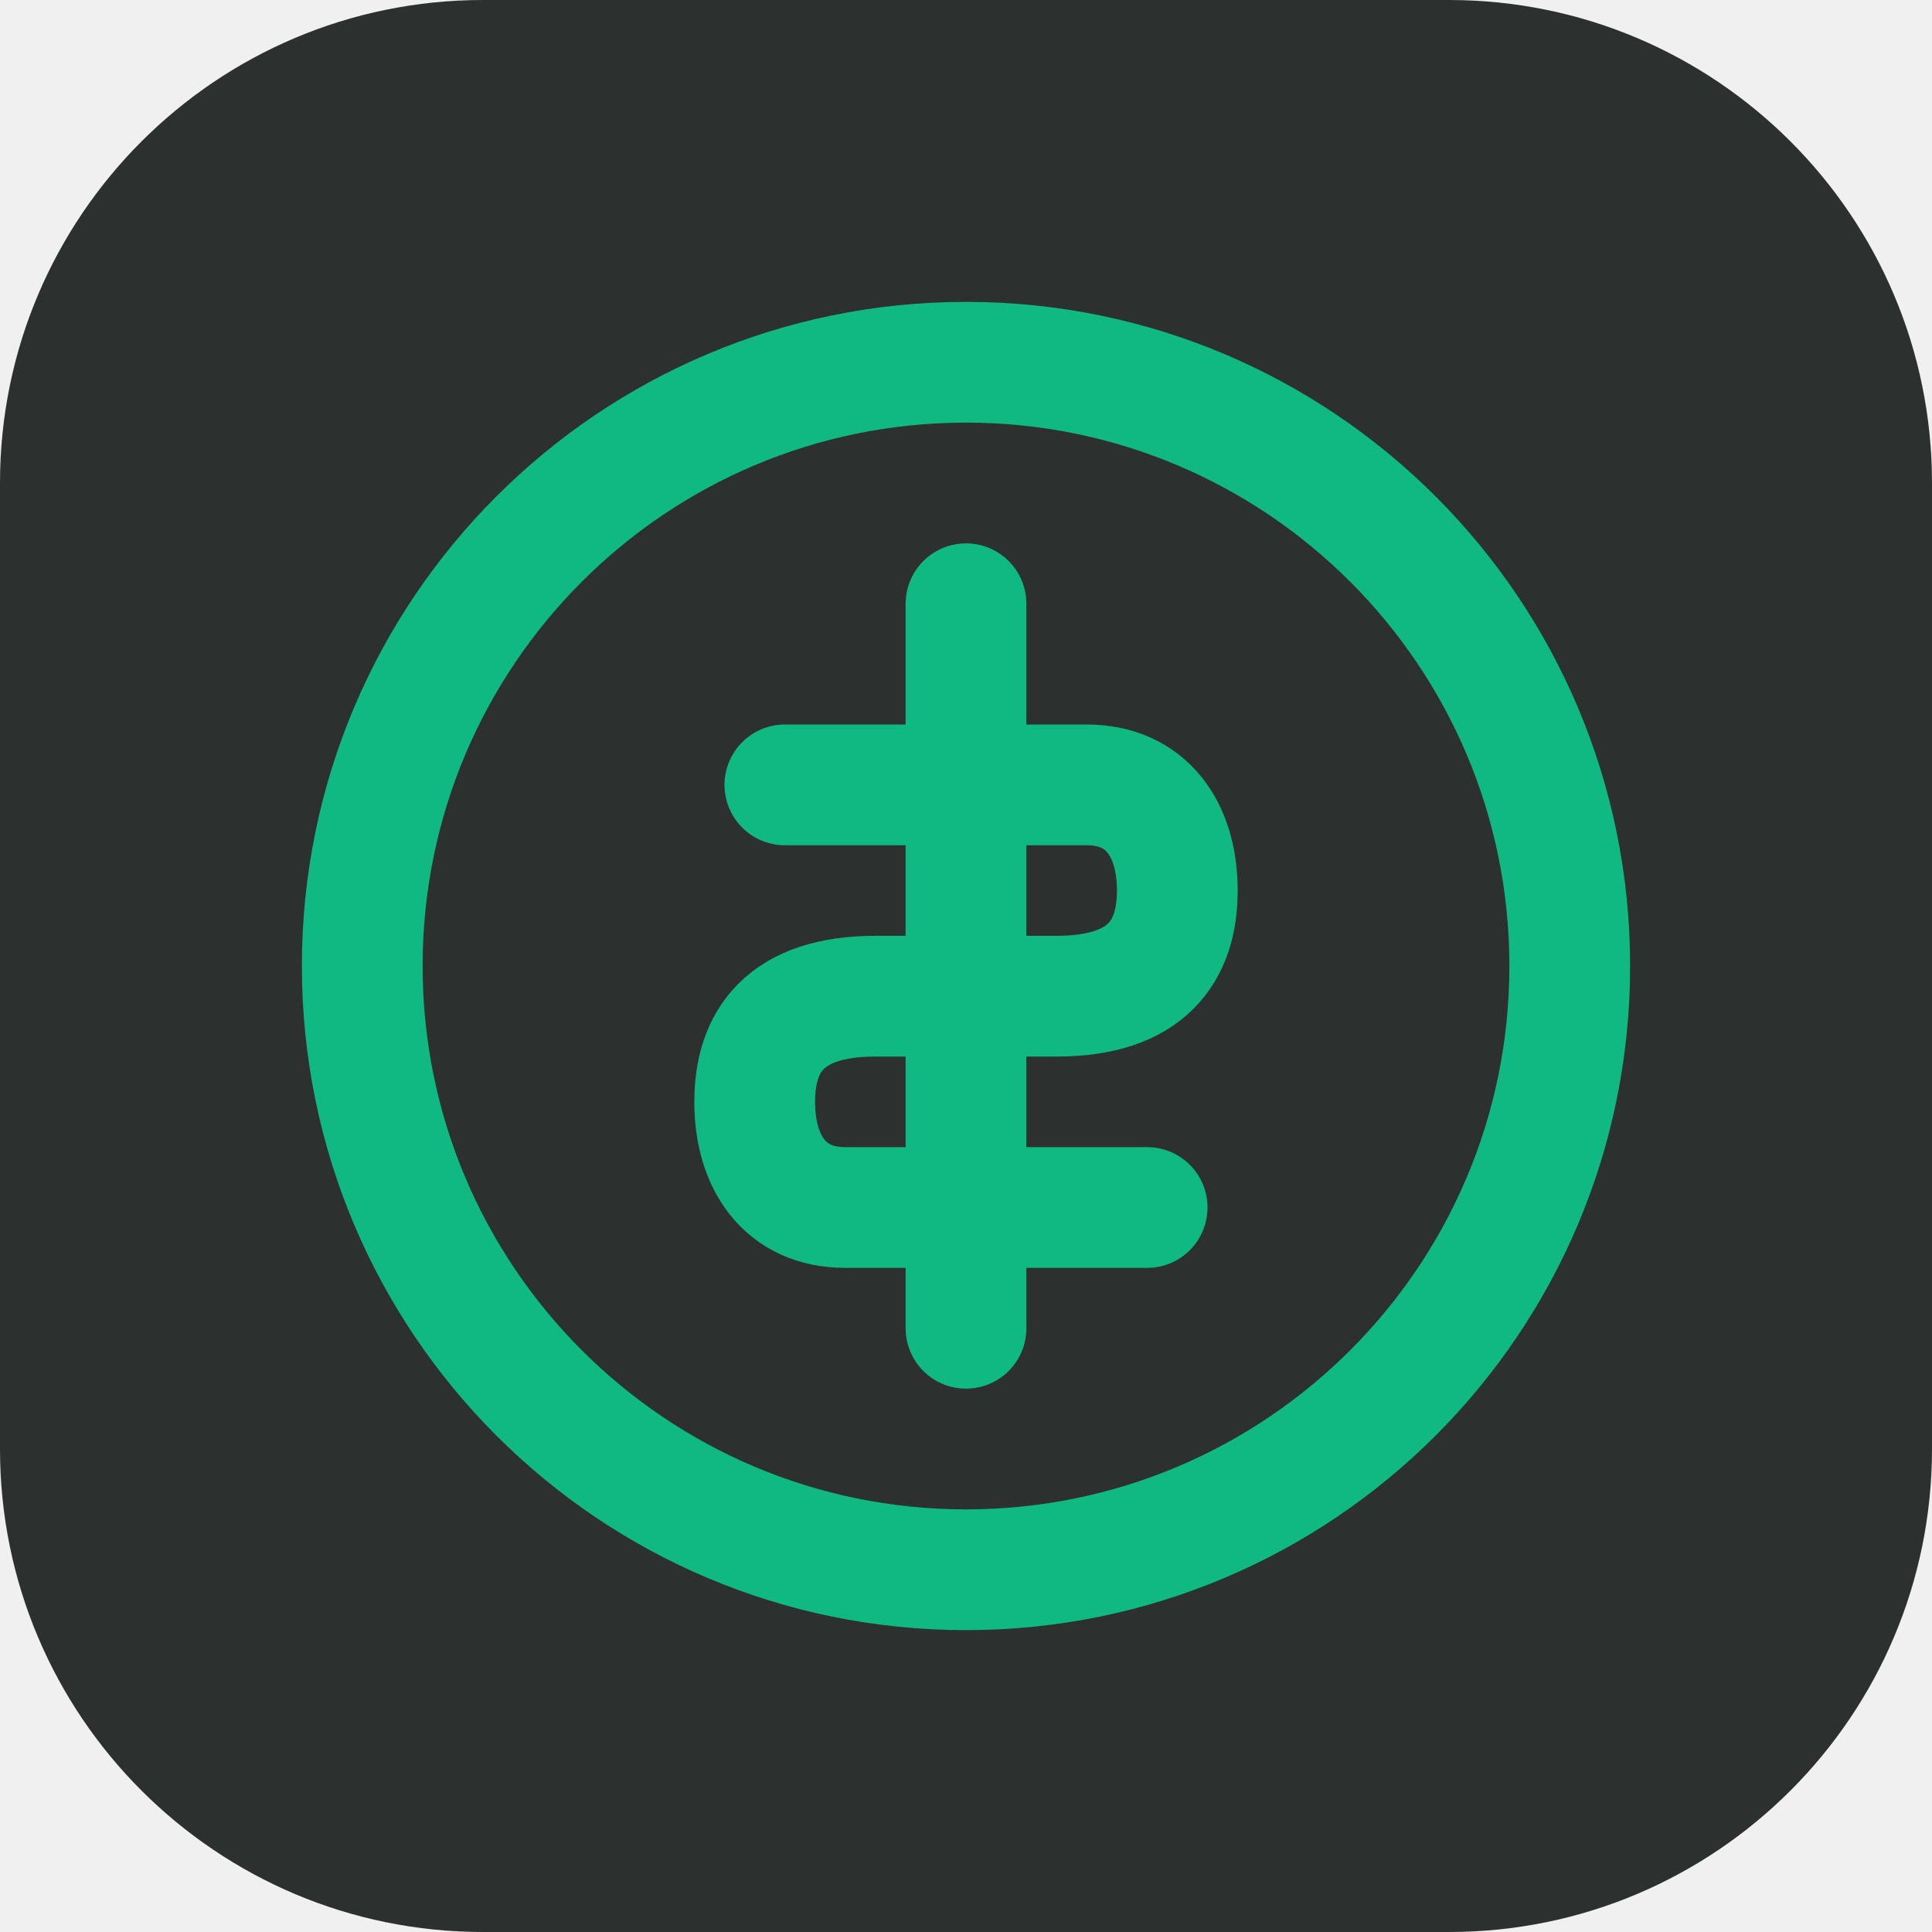
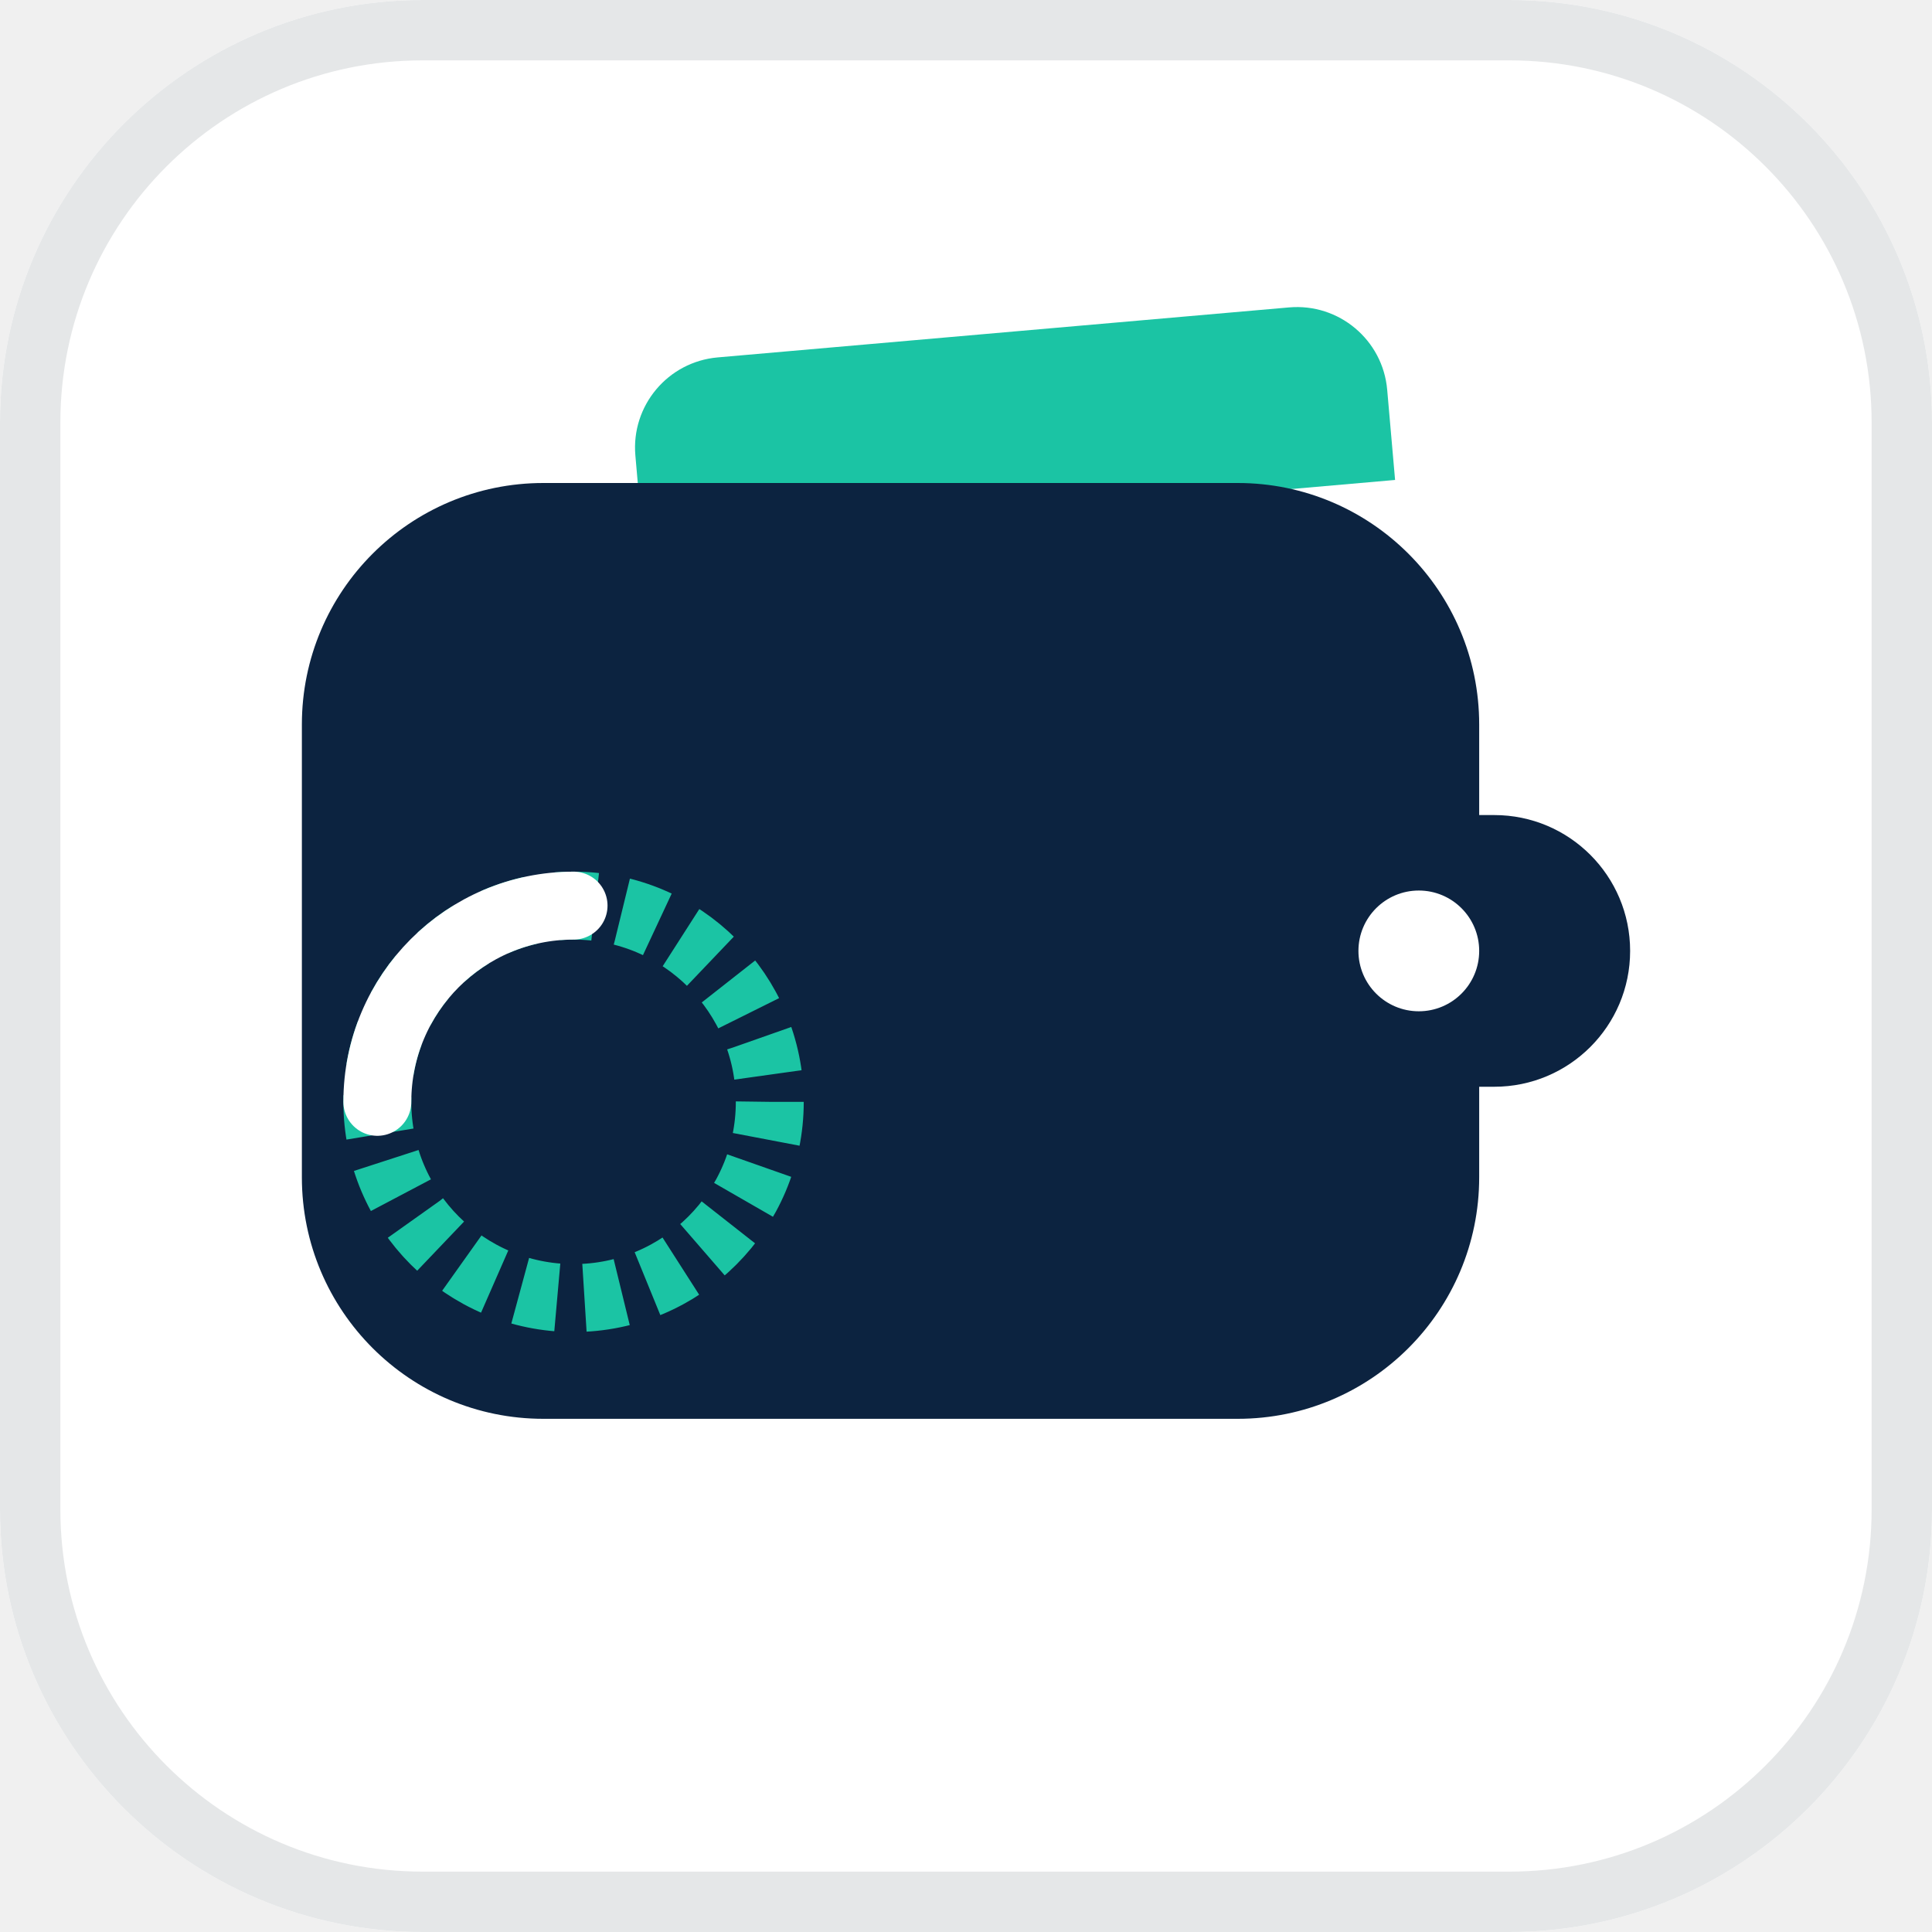
- <svg xmlns="http://www.w3.org/2000/svg" viewBox="0 0 64 64" fill="none">
-   <rect width="64" height="64" rx="16" fill="#2C302E" />
-   <circle cx="32" cy="32" r="20" stroke="#10B981" stroke-width="4" stroke-linecap="round" />
-   <path d="M32 20V44" stroke="#10B981" stroke-width="4" stroke-linecap="round" />
-   <path d="M26 26H36C38 26 39 27.5 39 29.5C39 31.5 38 33 35 33H29C26 33 25 34.5 25 36.5C25 38.5 26 40 28 40H38" stroke="#10B981" stroke-width="4" stroke-linecap="round" stroke-linejoin="round" />
+ <svg xmlns="http://www.w3.org/2000/svg" viewBox="0 0 128 128" fill="none">
+   <rect width="128" height="128" rx="28" fill="#FFFFFF" />
+   <rect x="2" y="2" width="124" height="124" rx="26" stroke="#E5E7E8" stroke-width="4" />
+   <path d="M42 28C42 24.686 44.686 22 48 22H86C89.314 22 92 24.686 92 28V34H42V28Z" fill="#1BC4A4" transform="rotate(-5 67 28)" />
+   <rect x="20" y="32" width="78" height="62" rx="16" fill="#0C2340" />
+   <rect x="80" y="54" width="28" height="18" rx="9" fill="#0C2340" />
+   <circle cx="94" cy="63" r="4" fill="#FFFFFF" />
+   <g transform="translate(38, 73)">
+     <circle cx="0" cy="0" r="16" fill="#0C2340" />
+     <circle cx="0" cy="0" r="13" fill="none" stroke="#1BC4A4" stroke-width="4.5" stroke-dasharray="2.5 1.8" stroke-linecap="butt" />
+     <path d="M -13 0 A 13 13 0 0 1 0 -13" fill="none" stroke="#FFFFFF" stroke-width="4.5" stroke-linecap="round" />
+     <circle cx="0" cy="0" r="8.5" fill="#0C2340" />
+   </g>
</svg>
